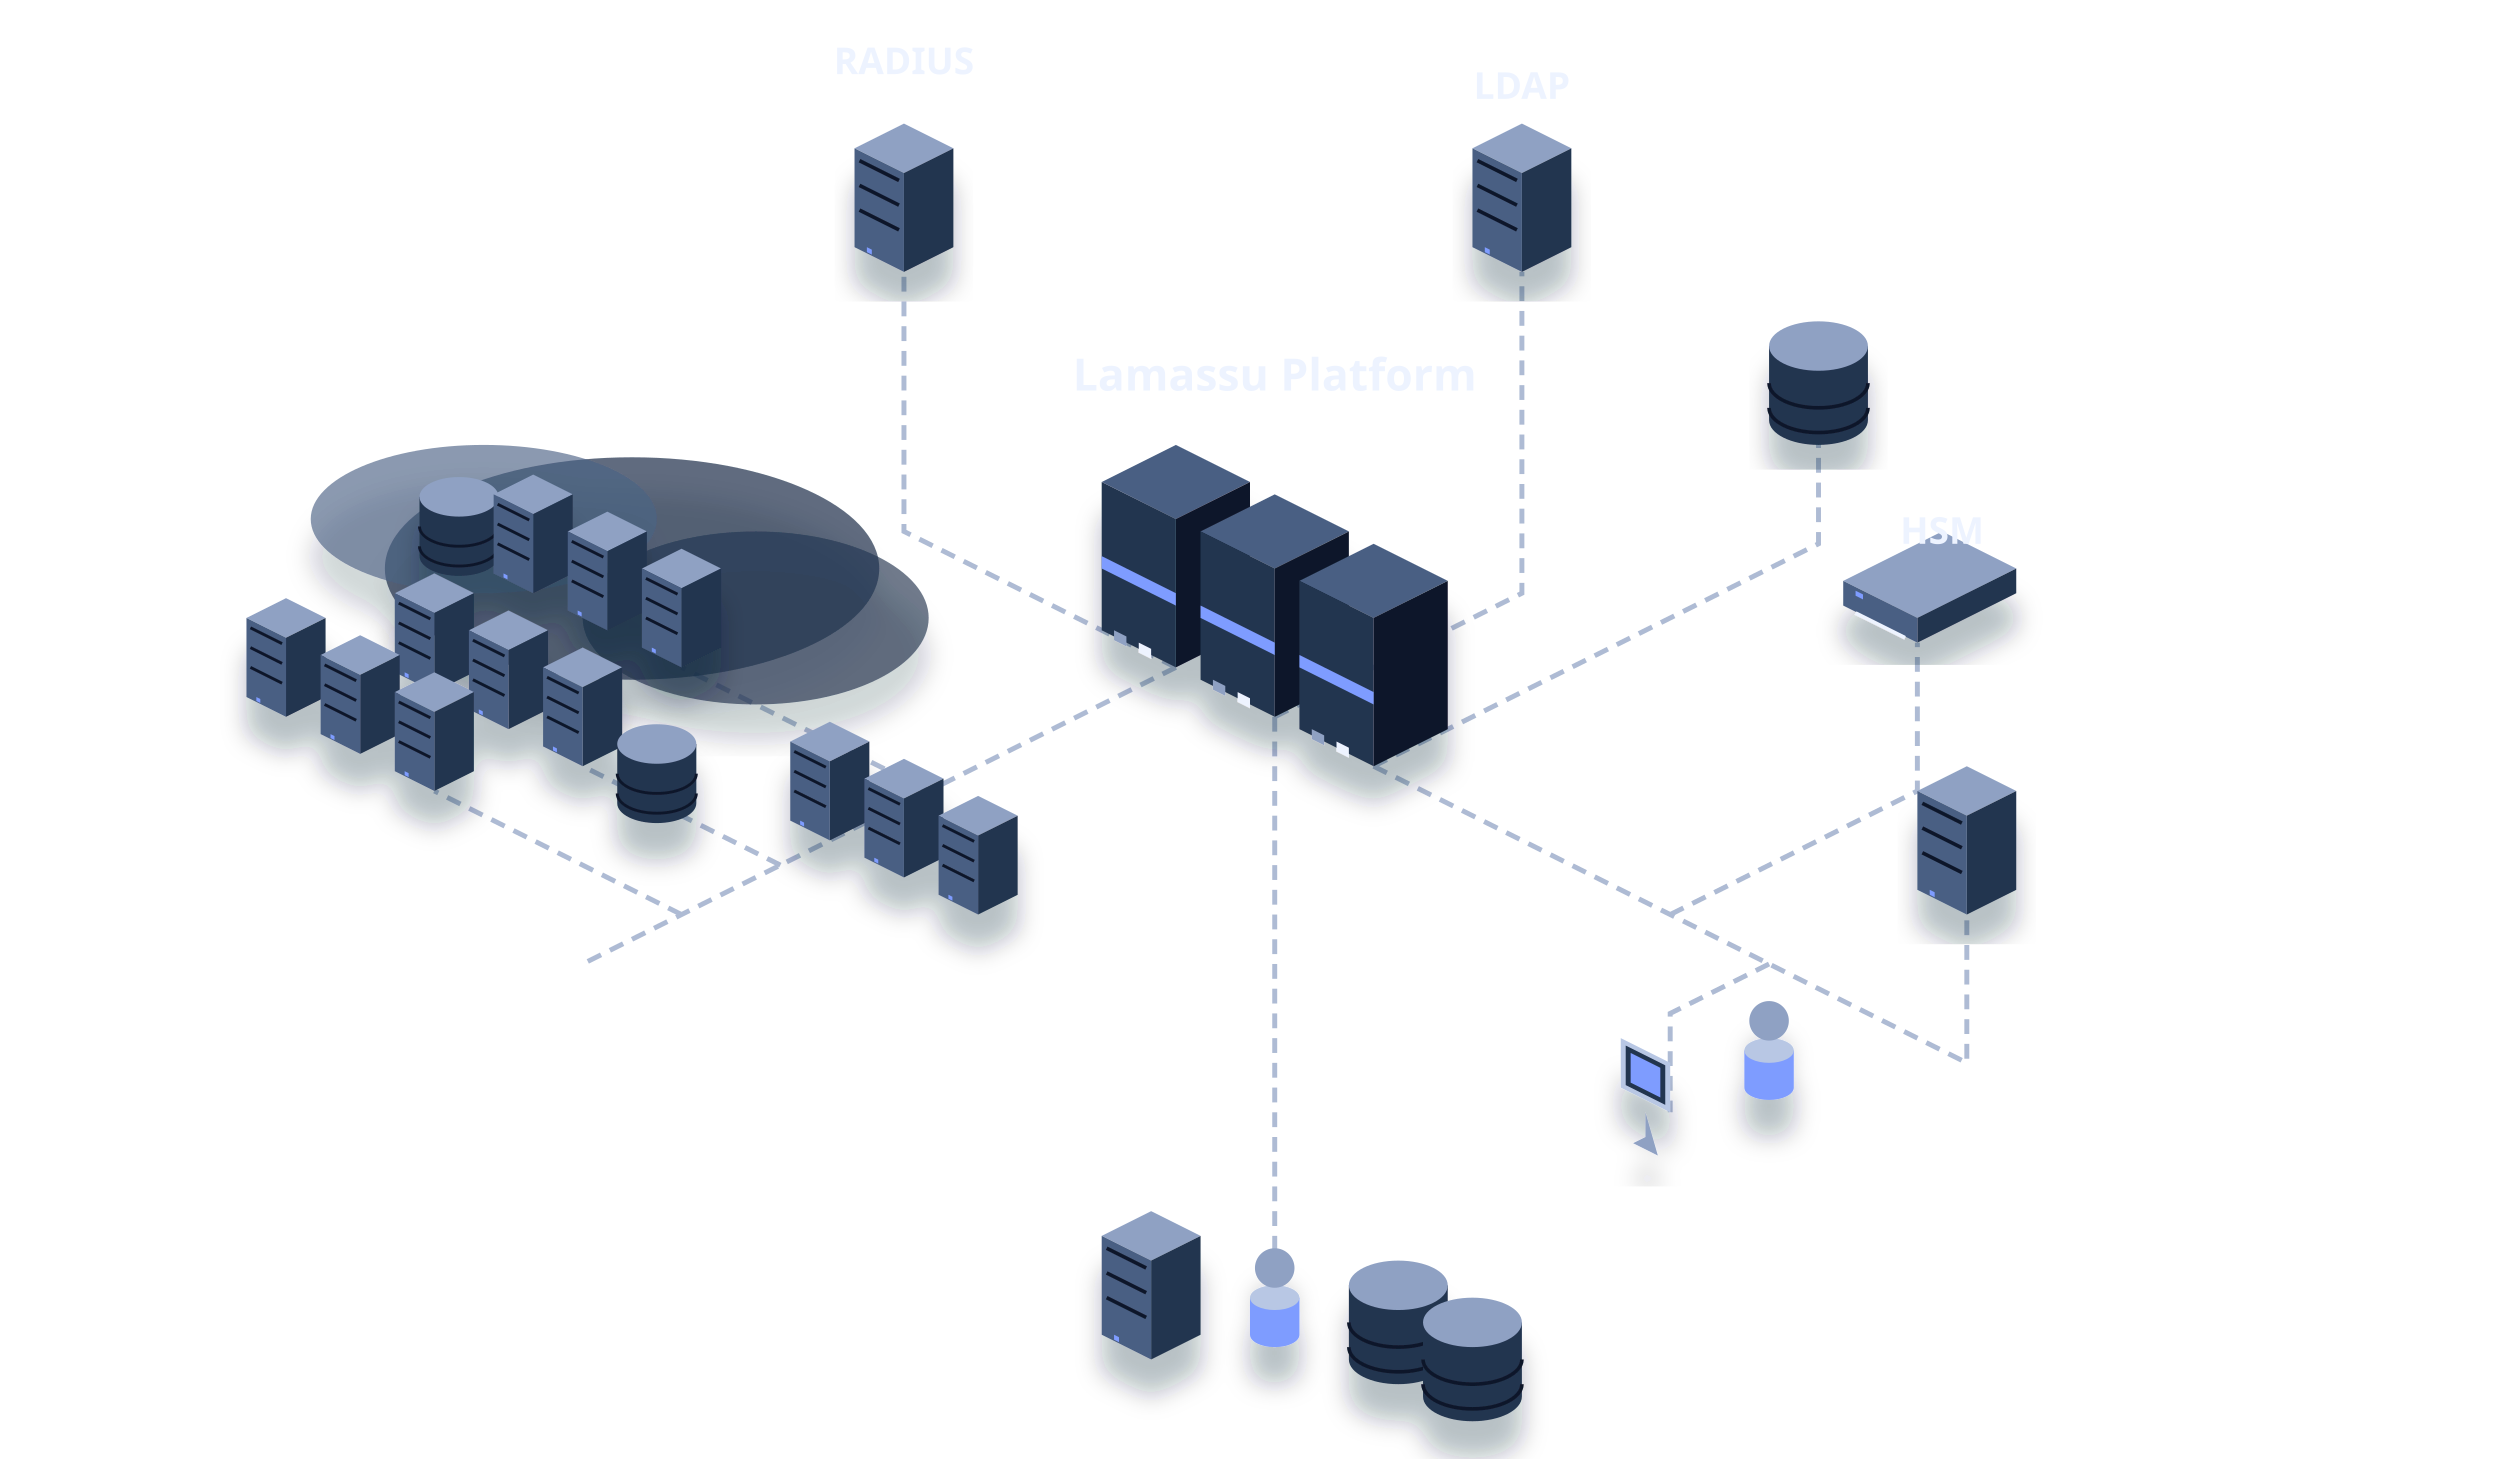
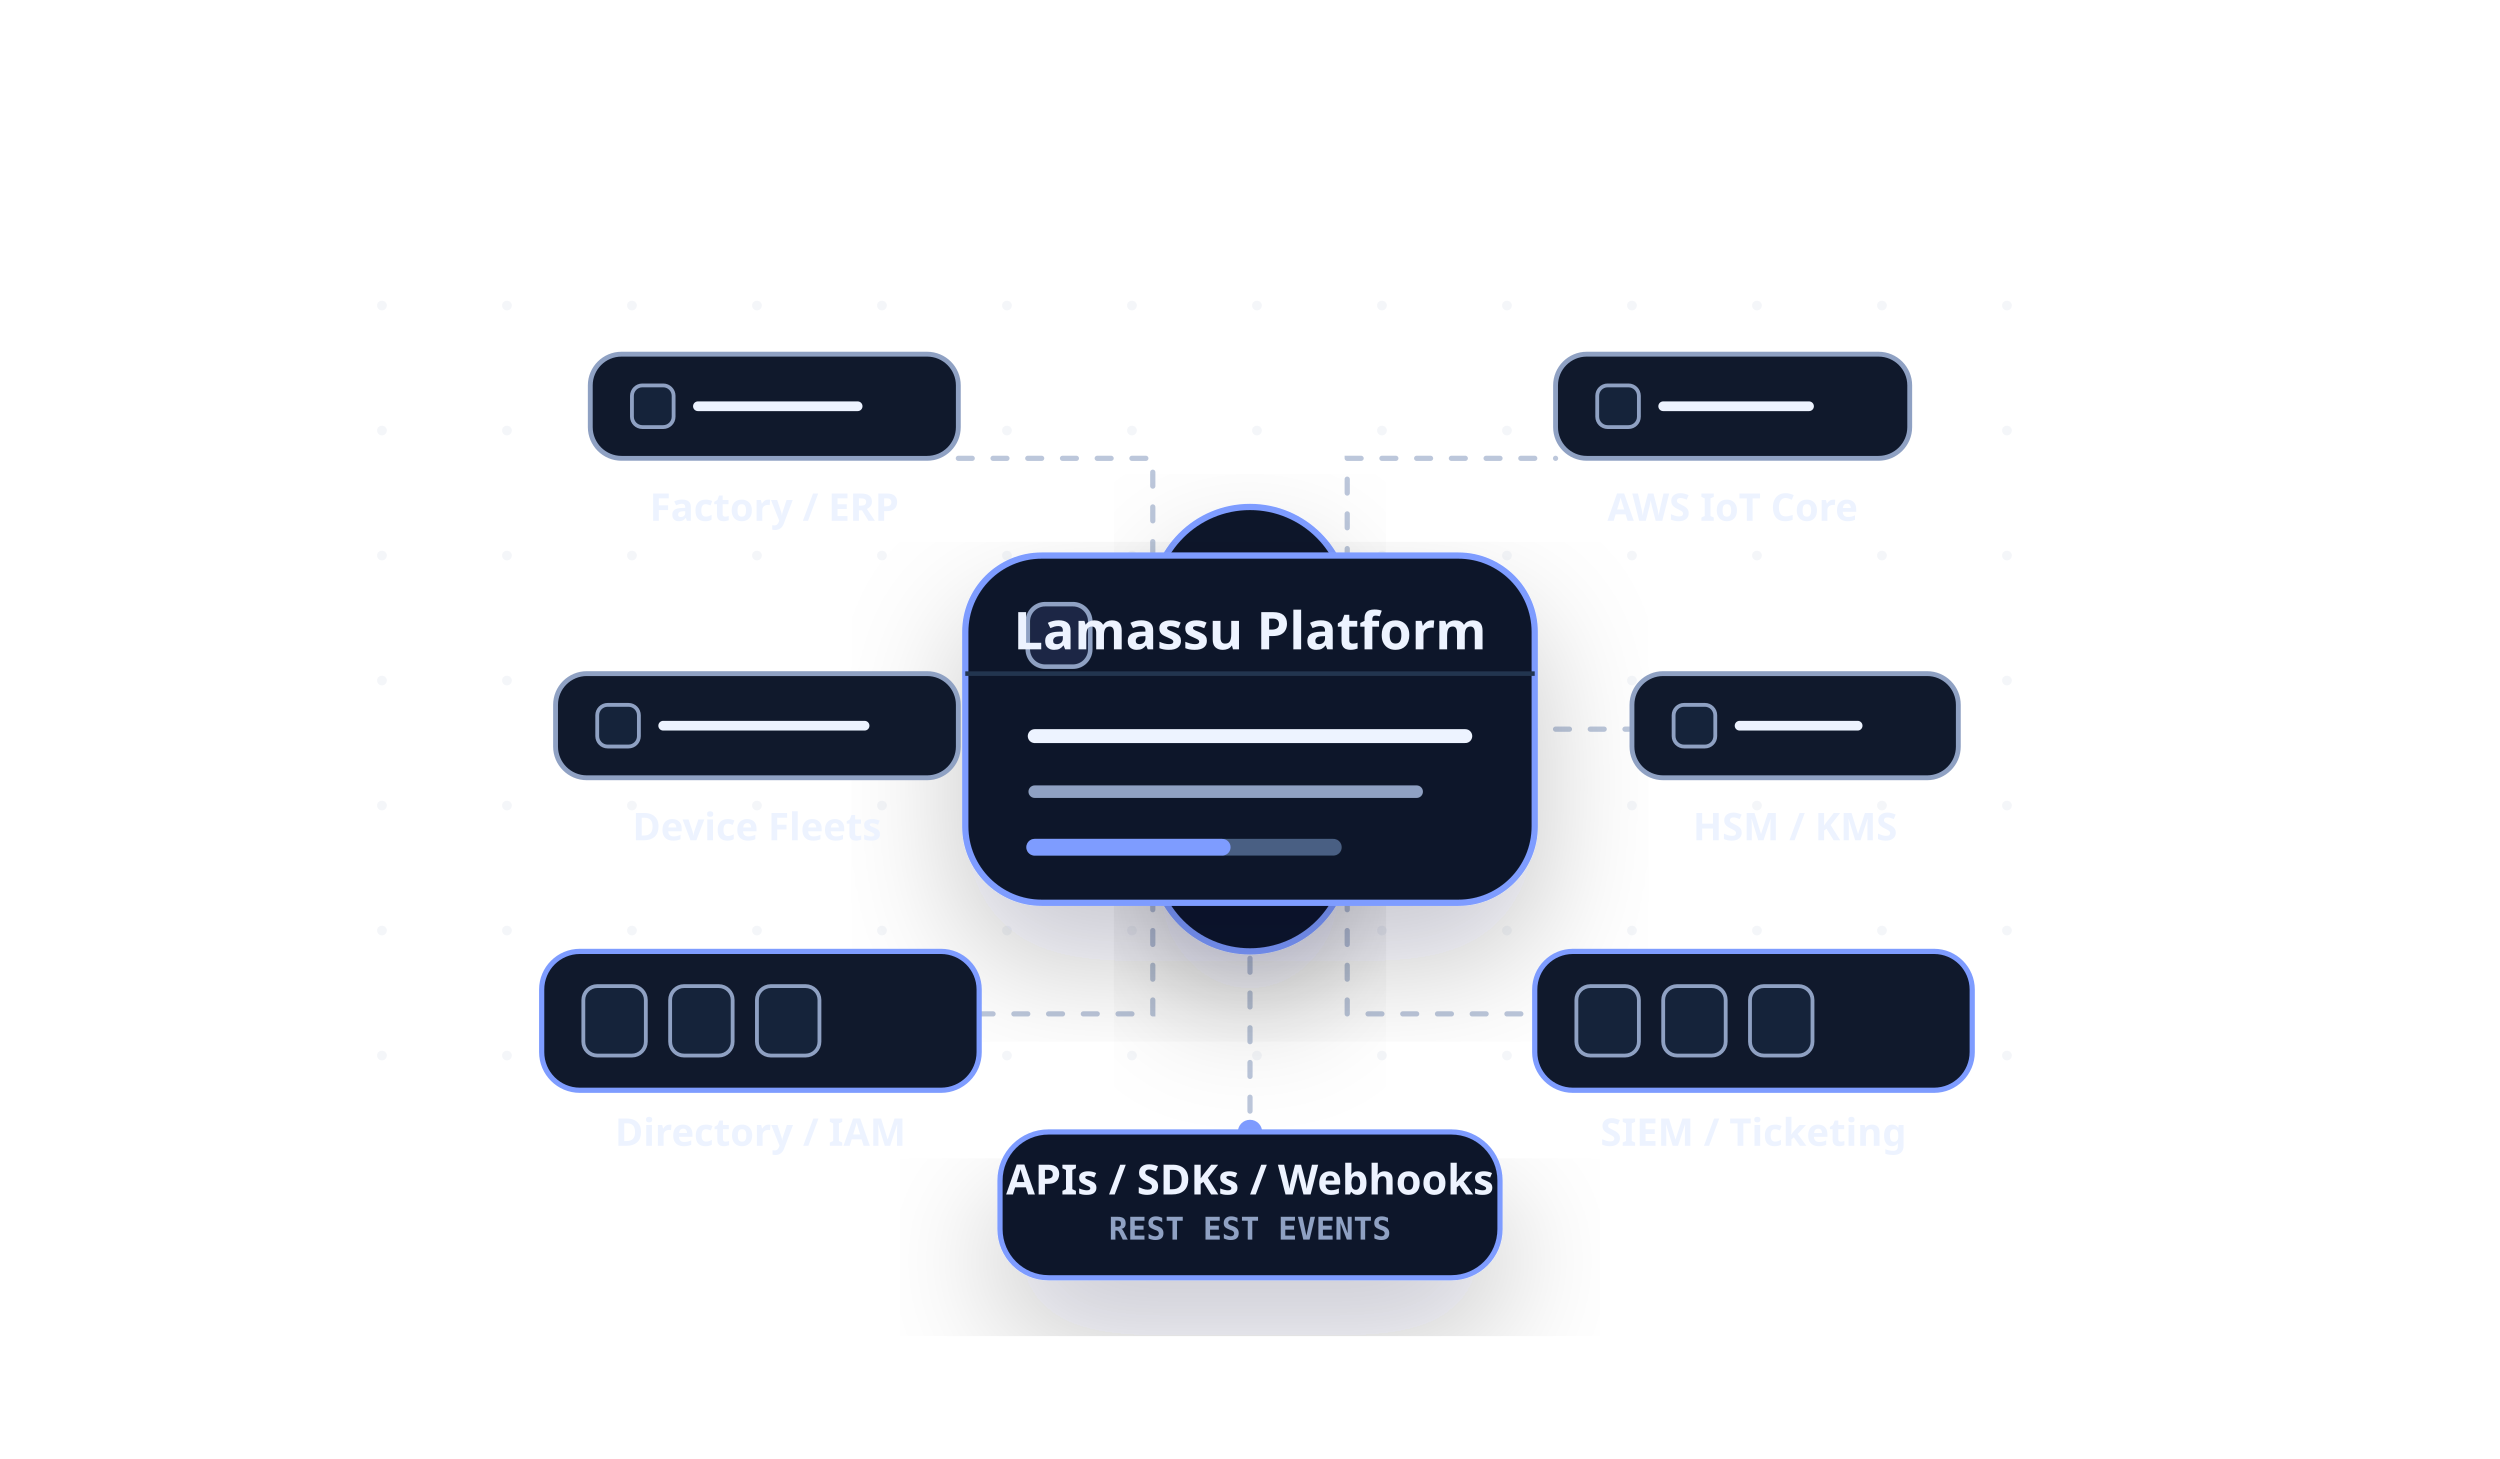
- <svg xmlns="http://www.w3.org/2000/svg" width="720" height="420" viewBox="70 90 800 590" fill="none">
+ <svg xmlns="http://www.w3.org/2000/svg" width="720" height="420" viewBox="0 0 720 420" fill="none">
  <defs>
-     <filter id="iso-shadow" x="-20%" y="-20%" width="140%" height="140%">
-       <feDropShadow dx="0" dy="15" stdDeviation="5" flood-color="#10192c" flood-opacity="0.28" />
+     <filter id="cardShadow" x="-20%" y="-20%" width="140%" height="160%">
+       <feDropShadow dx="0" dy="16" stdDeviation="18" flood-color="#10192c" flood-opacity=".22" />
    </filter>
-     <g id="iso-server">
-       <path d="M 0,-40 L 20,-50 L 0,-60 L -20,-50 Z" fill="#8fa1c3" />
-       <path d="M 0,0 L 20,-10 L 20,-50 L 0,-40 Z" fill="#243550" />
-       <path d="M -20,-10 L 0,0 L 0,-40 L -20,-50 Z" fill="#4a5f83" />
-       <path d="M -18,-45 L -2,-37" stroke="#10192c" stroke-width="1.5" />
-       <path d="M -18,-35 L -2,-27" stroke="#10192c" stroke-width="1.5" />
-       <path d="M -18,-25 L -2,-17" stroke="#10192c" stroke-width="1.5" />
-       <polygon points="-15,-10 -13,-9 -13,-7 -15,-8" fill="#7e9cff" />
-     </g>
-     <g id="iso-platform-server">
-       <path d="M 0,-60 L 30,-75 L 0,-90 L -30,-75 Z" fill="#4a5f83" />
-       <path d="M 0,0 L 30,-15 L 30,-75 L 0,-60 Z" fill="#10192c" />
-       <path d="M -30,-15 L 0,0 L 0,-60 L -30,-75 Z" fill="#243550" />
-       <path d="M -30,-45 L 0,-30 L 0,-25 L -30,-40 Z" fill="#7e9cff" />
-       <polygon points="-25,-15 -20,-12.5 -20,-8.5 -25,-11" fill="#8fa1c3" />
-       <polygon points="-15,-10 -10,-7.5 -10,-3.5 -15,-6" fill="#edf3ff" />
-     </g>
-     <g id="iso-db">
-       <path d="M -20,-30 L -20,0 A 20 10 0 0 0 20,0 L 20,-30 Z" fill="#243550" />
-       <ellipse cx="0" cy="-30" rx="20" ry="10" fill="#8fa1c3" />
-       <path d="M -20,-15 A 20 10 0 0 0 20,-15" stroke="#10192c" stroke-width="1.5" fill="none" />
-       <path d="M -20,-5 A 20 10 0 0 0 20,-5" stroke="#10192c" stroke-width="1.5" fill="none" />
-     </g>
-     <g id="iso-hsm">
-       <path d="M 0,-10 L 40,-30 L 10,-45 L -30,-25 Z" fill="#8fa1c3" />
-       <path d="M 0,0 L 40,-20 L 40,-30 L 0,-10 Z" fill="#243550" />
-       <path d="M -30,-15 L 0,0 L 0,-10 L -30,-25 Z" fill="#4a5f83" />
-       <path d="M -25,-12 L -5,-2" stroke="#edf3ff" stroke-width="1.5" />
-       <polygon points="-25,-21 -22,-19.5 -22,-17.5 -25,-19" fill="#7e9cff" />
-     </g>
-     <g id="iso-computer">
-       <path d="M -10,0 L -10,10 L -15,12.5 L -5,17.5 Z" fill="#8fa1c3" />
-       <path d="M -20,-30 L 0,-20 L 0,0 L -20,-10 Z" fill="#b8c7e4" />
-       <path d="M -18,-27 L -2,-19 L -2,-3 L -18,-11 Z" fill="#243550" />
-       <path d="M -16,-24 L -4,-18 L -4,-6 L -16,-12 Z" fill="#7e9cff" />
-     </g>
-     <g id="iso-user">
-       <path d="M -10,-5 L -10,10 A 10 5 0 0 0 10,10 L 10,-5 Z" fill="#7e9cff" />
-       <ellipse cx="0" cy="-5" rx="10" ry="5" fill="#b8c7e4" />
-       <circle cx="0" cy="-17" r="8" fill="#8fa1c3" />
-     </g>
-     <g id="cloud-cluster">
-       <ellipse cx="20" cy="10" rx="100" ry="45" fill="#243550" opacity="0.72" />
-       <ellipse cx="-40" cy="-10" rx="70" ry="30" fill="#4a5f83" opacity="0.64" />
-       <ellipse cx="70" cy="30" rx="70" ry="35" fill="#243550" opacity="0.66" />
-     </g>
  </defs>
-   <g fill="none" stroke="#8fa1c3" stroke-width="2" stroke-dasharray="6 4" opacity=".72">
-     <path d="M 440,360 L 330,305 L 330,200" />
-     <path d="M 480,380 L 580,330 L 580,200" />
-     <path d="M 520,400 L 700,310 L 700,260" />
-     <path d="M 520,400 L 760,520 L 760,460" />
-     <path d="M 640,460 L 740,410 L 740,350" />
-     <path d="M 680,480 L 640,500 L 640,540" />
-     <path d="M 480,380 L 480,620" />
-     <path d="M 440,360 L 200,480" />
-     <path d="M 340,410 L 240,360" />
-     <path d="M 280,440 L 200,400" />
-     <path d="M 240,460 L 140,410" />
+   <g opacity=".1" fill="#8fa1c3">
+     <circle cx="110" cy="88" r="1.4" />
+     <circle cx="146" cy="88" r="1.4" />
+     <circle cx="182" cy="88" r="1.4" />
+     <circle cx="218" cy="88" r="1.4" />
+     <circle cx="254" cy="88" r="1.4" />
+     <circle cx="290" cy="88" r="1.4" />
+     <circle cx="326" cy="88" r="1.4" />
+     <circle cx="362" cy="88" r="1.4" />
+     <circle cx="398" cy="88" r="1.4" />
+     <circle cx="434" cy="88" r="1.4" />
+     <circle cx="470" cy="88" r="1.4" />
+     <circle cx="506" cy="88" r="1.4" />
+     <circle cx="542" cy="88" r="1.4" />
+     <circle cx="578" cy="88" r="1.4" />
+     <circle cx="110" cy="124" r="1.4" />
+     <circle cx="146" cy="124" r="1.4" />
+     <circle cx="182" cy="124" r="1.4" />
+     <circle cx="218" cy="124" r="1.4" />
+     <circle cx="254" cy="124" r="1.4" />
+     <circle cx="290" cy="124" r="1.4" />
+     <circle cx="326" cy="124" r="1.4" />
+     <circle cx="362" cy="124" r="1.4" />
+     <circle cx="398" cy="124" r="1.4" />
+     <circle cx="434" cy="124" r="1.4" />
+     <circle cx="470" cy="124" r="1.4" />
+     <circle cx="506" cy="124" r="1.4" />
+     <circle cx="542" cy="124" r="1.4" />
+     <circle cx="578" cy="124" r="1.4" />
+     <circle cx="110" cy="160" r="1.4" />
+     <circle cx="146" cy="160" r="1.4" />
+     <circle cx="182" cy="160" r="1.4" />
+     <circle cx="218" cy="160" r="1.4" />
+     <circle cx="254" cy="160" r="1.4" />
+     <circle cx="290" cy="160" r="1.4" />
+     <circle cx="326" cy="160" r="1.4" />
+     <circle cx="362" cy="160" r="1.4" />
+     <circle cx="398" cy="160" r="1.4" />
+     <circle cx="434" cy="160" r="1.4" />
+     <circle cx="470" cy="160" r="1.4" />
+     <circle cx="506" cy="160" r="1.4" />
+     <circle cx="542" cy="160" r="1.4" />
+     <circle cx="578" cy="160" r="1.4" />
+     <circle cx="110" cy="196" r="1.4" />
+     <circle cx="146" cy="196" r="1.4" />
+     <circle cx="182" cy="196" r="1.4" />
+     <circle cx="218" cy="196" r="1.4" />
+     <circle cx="254" cy="196" r="1.4" />
+     <circle cx="290" cy="196" r="1.4" />
+     <circle cx="326" cy="196" r="1.4" />
+     <circle cx="362" cy="196" r="1.4" />
+     <circle cx="398" cy="196" r="1.4" />
+     <circle cx="434" cy="196" r="1.4" />
+     <circle cx="470" cy="196" r="1.4" />
+     <circle cx="506" cy="196" r="1.4" />
+     <circle cx="542" cy="196" r="1.4" />
+     <circle cx="578" cy="196" r="1.4" />
+     <circle cx="110" cy="232" r="1.4" />
+     <circle cx="146" cy="232" r="1.4" />
+     <circle cx="182" cy="232" r="1.4" />
+     <circle cx="218" cy="232" r="1.4" />
+     <circle cx="254" cy="232" r="1.4" />
+     <circle cx="290" cy="232" r="1.4" />
+     <circle cx="326" cy="232" r="1.4" />
+     <circle cx="362" cy="232" r="1.4" />
+     <circle cx="398" cy="232" r="1.4" />
+     <circle cx="434" cy="232" r="1.4" />
+     <circle cx="470" cy="232" r="1.4" />
+     <circle cx="506" cy="232" r="1.4" />
+     <circle cx="542" cy="232" r="1.4" />
+     <circle cx="578" cy="232" r="1.4" />
+     <circle cx="110" cy="268" r="1.4" />
+     <circle cx="146" cy="268" r="1.4" />
+     <circle cx="182" cy="268" r="1.4" />
+     <circle cx="218" cy="268" r="1.4" />
+     <circle cx="254" cy="268" r="1.4" />
+     <circle cx="290" cy="268" r="1.4" />
+     <circle cx="326" cy="268" r="1.4" />
+     <circle cx="362" cy="268" r="1.4" />
+     <circle cx="398" cy="268" r="1.4" />
+     <circle cx="434" cy="268" r="1.4" />
+     <circle cx="470" cy="268" r="1.4" />
+     <circle cx="506" cy="268" r="1.4" />
+     <circle cx="542" cy="268" r="1.4" />
+     <circle cx="578" cy="268" r="1.4" />
+     <circle cx="110" cy="304" r="1.4" />
+     <circle cx="146" cy="304" r="1.4" />
+     <circle cx="182" cy="304" r="1.4" />
+     <circle cx="218" cy="304" r="1.4" />
+     <circle cx="254" cy="304" r="1.4" />
+     <circle cx="290" cy="304" r="1.4" />
+     <circle cx="326" cy="304" r="1.4" />
+     <circle cx="362" cy="304" r="1.4" />
+     <circle cx="398" cy="304" r="1.4" />
+     <circle cx="434" cy="304" r="1.4" />
+     <circle cx="470" cy="304" r="1.4" />
+     <circle cx="506" cy="304" r="1.4" />
+     <circle cx="542" cy="304" r="1.4" />
+     <circle cx="578" cy="304" r="1.4" />
  </g>
-   <g transform="translate(200, 310)" filter="url(#iso-shadow)">
-     <use href="#cloud-cluster" />
+   <g stroke="#8fa1c3" stroke-width="1.5" stroke-dasharray="4 6" opacity=".6" stroke-linecap="round">
+     <path d="M276 132H332V172" />
+     <path d="M282 210H332" />
+     <path d="M282 292H332V248" />
+     <path d="M388 172V132H448" />
+     <path d="M388 210H470" />
+     <path d="M388 248V292H442" />
+     <path d="M360 276V326" />
  </g>
-   <g transform="translate(330, 200)" filter="url(#iso-shadow)">
-     <use href="#iso-server" />
+   <g fill="#7e9cff">
+     <circle cx="332" cy="172" r="3.5" />
+     <circle cx="332" cy="210" r="3.5" />
+     <circle cx="332" cy="248" r="3.5" />
+     <circle cx="388" cy="172" r="3.5" />
+     <circle cx="388" cy="210" r="3.5" />
+     <circle cx="388" cy="248" r="3.5" />
+     <circle cx="360" cy="326" r="3.5" />
  </g>
-   <text x="330" y="120" font-family="Manrope, sans-serif" font-weight="700" font-size="15" fill="#edf3ff" text-anchor="middle">RADIUS</text>
-   <g transform="translate(580, 200)" filter="url(#iso-shadow)">
-     <use href="#iso-server" />
+   <g filter="url(#cardShadow)">
+     <rect x="332" y="146" width="56" height="128" rx="28" fill="#10192c" stroke="#7e9cff" stroke-width="1.8" />
+     <circle cx="360" cy="172" r="10" fill="#15233a" stroke="#8fa1c3" stroke-width="1.2" />
+     <circle cx="360" cy="210" r="10" fill="#15233a" stroke="#8fa1c3" stroke-width="1.2" />
+     <circle cx="360" cy="248" r="10" fill="#15233a" stroke="#8fa1c3" stroke-width="1.2" />
+     <path d="M360 182v18M360 220v18" stroke="#243550" stroke-width="3" stroke-linecap="round" />
  </g>
-   <text x="580" y="130" font-family="Manrope, sans-serif" font-weight="700" font-size="15" fill="#edf3ff" text-anchor="middle">LDAP</text>
-   <g transform="translate(700, 260)" filter="url(#iso-shadow)">
-     <use href="#iso-db" />
+   <g filter="url(#cardShadow)">
+     <rect x="278" y="160" width="164" height="100" rx="22" fill="#10192c" stroke="#7e9cff" stroke-width="1.8" />
+     <path d="M278 194h164" stroke="#243550" stroke-width="1.3" />
+     <rect x="296" y="174" width="18" height="18" rx="5" fill="#7e9cff" fill-opacity=".12" stroke="#8fa1c3" stroke-width="1.3" />
+     <text x="360" y="187" fill="#edf3ff" font-family="Manrope, sans-serif" font-size="15" font-weight="700" text-anchor="middle">Lamassu Platform</text>
+     <path d="M298 212h124" stroke="#edf3ff" stroke-width="4" stroke-linecap="round" />
+     <path d="M298 228h110" stroke="#8fa1c3" stroke-width="3.6" stroke-linecap="round" />
+     <path d="M298 244h86" stroke="#4a5f83" stroke-width="4.8" stroke-linecap="round" />
+     <path d="M298 244h54" stroke="#7e9cff" stroke-width="4.8" stroke-linecap="round" />
  </g>
-   <g transform="translate(740, 350)" filter="url(#iso-shadow)">
-     <use href="#iso-hsm" />
+   <g transform="translate(170 102)">
+     <rect width="106" height="30" rx="9" fill="#10192c" stroke="#8fa1c3" stroke-width="1.4" />
+     <rect x="12" y="9" width="12" height="12" rx="3" fill="#15233a" stroke="#8fa1c3" stroke-width="1.1" />
+     <path d="M31 15h46" stroke="#edf3ff" stroke-width="2.8" stroke-linecap="round" />
+     <text x="53" y="48" fill="#edf3ff" font-family="Manrope, sans-serif" font-size="11" font-weight="700" text-anchor="middle">Factory / ERP</text>
  </g>
-   <text x="750" y="310" font-family="Manrope, sans-serif" font-weight="700" font-size="15" fill="#edf3ff" text-anchor="middle">HSM</text>
-   <g filter="url(#iso-shadow)">
-     <g transform="translate(150, 315) scale(0.8)">
-       <use href="#iso-db" />
-     </g>
-     <g transform="translate(180, 330) scale(0.8)">
-       <use href="#iso-server" />
-     </g>
-     <g transform="translate(210, 345) scale(0.8)">
-       <use href="#iso-server" />
-     </g>
-     <g transform="translate(240, 360) scale(0.8)">
-       <use href="#iso-server" />
-     </g>
-     <g transform="translate(140, 370) scale(0.8)">
-       <use href="#iso-server" />
-     </g>
-     <g transform="translate(170, 385) scale(0.8)">
-       <use href="#iso-server" />
-     </g>
-     <g transform="translate(200, 400) scale(0.8)">
-       <use href="#iso-server" />
-     </g>
-     <g transform="translate(230, 415) scale(0.8)">
-       <use href="#iso-db" />
-     </g>
-     <g transform="translate(80, 380) scale(0.8)">
-       <use href="#iso-server" />
-     </g>
-     <g transform="translate(110, 395) scale(0.8)">
-       <use href="#iso-server" />
-     </g>
-     <g transform="translate(140, 410) scale(0.8)">
-       <use href="#iso-server" />
-     </g>
-     <g transform="translate(300, 430) scale(0.8)">
-       <use href="#iso-server" />
-     </g>
-     <g transform="translate(330, 445) scale(0.8)">
-       <use href="#iso-server" />
-     </g>
-     <g transform="translate(360, 460) scale(0.8)">
-       <use href="#iso-server" />
-     </g>
+   <g transform="translate(160 194)">
+     <rect width="116" height="30" rx="9" fill="#10192c" stroke="#8fa1c3" stroke-width="1.4" />
+     <rect x="12" y="9" width="12" height="12" rx="3" fill="#15233a" stroke="#8fa1c3" stroke-width="1.1" />
+     <path d="M31 15h58" stroke="#edf3ff" stroke-width="2.8" stroke-linecap="round" />
+     <text x="58" y="48" fill="#edf3ff" font-family="Manrope, sans-serif" font-size="11" font-weight="700" text-anchor="middle">Device Fleets</text>
  </g>
-   <g filter="url(#iso-shadow)">
-     <g transform="translate(440, 360)">
-       <use href="#iso-platform-server" />
-     </g>
-     <g transform="translate(480, 380)">
-       <use href="#iso-platform-server" />
-     </g>
-     <g transform="translate(520, 400)">
-       <use href="#iso-platform-server" />
-     </g>
+   <g transform="translate(156 274)">
+     <rect width="126" height="40" rx="11" fill="#10192c" stroke="#7e9cff" stroke-width="1.5" />
+     <rect x="12" y="10" width="18" height="20" rx="4" fill="#15233a" stroke="#8fa1c3" stroke-width="1.1" />
+     <rect x="37" y="10" width="18" height="20" rx="4" fill="#15233a" stroke="#8fa1c3" stroke-width="1.1" />
+     <rect x="62" y="10" width="18" height="20" rx="4" fill="#15233a" stroke="#8fa1c3" stroke-width="1.1" />
+     <text x="63" y="56" fill="#edf3ff" font-family="Manrope, sans-serif" font-size="11" font-weight="700" text-anchor="middle">Directory / IAM</text>
  </g>
-   <text x="480" y="248" font-family="Manrope, sans-serif" font-weight="700" font-size="18" fill="#edf3ff" text-anchor="middle">Lamassu Platform</text>
-   <g transform="translate(760, 460)" filter="url(#iso-shadow)">
-     <use href="#iso-server" />
+   <g transform="translate(448 102)">
+     <rect width="102" height="30" rx="9" fill="#10192c" stroke="#8fa1c3" stroke-width="1.4" />
+     <rect x="12" y="9" width="12" height="12" rx="3" fill="#15233a" stroke="#8fa1c3" stroke-width="1.1" />
+     <path d="M31 15h42" stroke="#edf3ff" stroke-width="2.8" stroke-linecap="round" />
+     <text x="51" y="48" fill="#edf3ff" font-family="Manrope, sans-serif" font-size="11" font-weight="700" text-anchor="middle">AWS IoT Core</text>
  </g>
-   <g filter="url(#iso-shadow)">
-     <g transform="translate(680, 520)">
-       <use href="#iso-user" />
-     </g>
-     <g transform="translate(640, 540)">
-       <use href="#iso-computer" />
-     </g>
+   <g transform="translate(470 194)">
+     <rect width="94" height="30" rx="9" fill="#10192c" stroke="#8fa1c3" stroke-width="1.4" />
+     <rect x="12" y="9" width="12" height="12" rx="3" fill="#15233a" stroke="#8fa1c3" stroke-width="1.1" />
+     <path d="M31 15h34" stroke="#edf3ff" stroke-width="2.8" stroke-linecap="round" />
+     <text x="47" y="48" fill="#edf3ff" font-family="Manrope, sans-serif" font-size="11" font-weight="700" text-anchor="middle">HSM / KMS</text>
  </g>
-   <g filter="url(#iso-shadow)">
-     <g transform="translate(480, 620)">
-       <use href="#iso-user" />
-     </g>
-     <g transform="translate(430, 640)">
-       <use href="#iso-server" />
-     </g>
-     <g transform="translate(530, 640)">
-       <use href="#iso-db" />
-     </g>
-     <g transform="translate(560, 655)">
-       <use href="#iso-db" />
-     </g>
+   <g transform="translate(442 274)">
+     <rect width="126" height="40" rx="11" fill="#10192c" stroke="#7e9cff" stroke-width="1.5" />
+     <rect x="12" y="10" width="18" height="20" rx="4" fill="#15233a" stroke="#8fa1c3" stroke-width="1.1" />
+     <rect x="37" y="10" width="18" height="20" rx="4" fill="#15233a" stroke="#8fa1c3" stroke-width="1.1" />
+     <rect x="62" y="10" width="18" height="20" rx="4" fill="#15233a" stroke="#8fa1c3" stroke-width="1.1" />
+     <text x="63" y="56" fill="#edf3ff" font-family="Manrope, sans-serif" font-size="11" font-weight="700" text-anchor="middle">SIEM / Ticketing</text>
+   </g>
+   <g transform="translate(288 326)" filter="url(#cardShadow)">
+     <rect width="144" height="42" rx="14" fill="#10192c" stroke="#7e9cff" stroke-width="1.5" />
+     <text x="72" y="18" text-anchor="middle" fill="#edf3ff" font-family="Manrope, sans-serif" font-size="12" font-weight="700">APIs / SDKs / Webhooks</text>
+     <text x="72" y="31" text-anchor="middle" fill="#8fa1c3" font-family="JetBrains Mono, monospace" font-size="9" font-weight="700">REST  EST  EVENTS</text>
  </g>
</svg>
